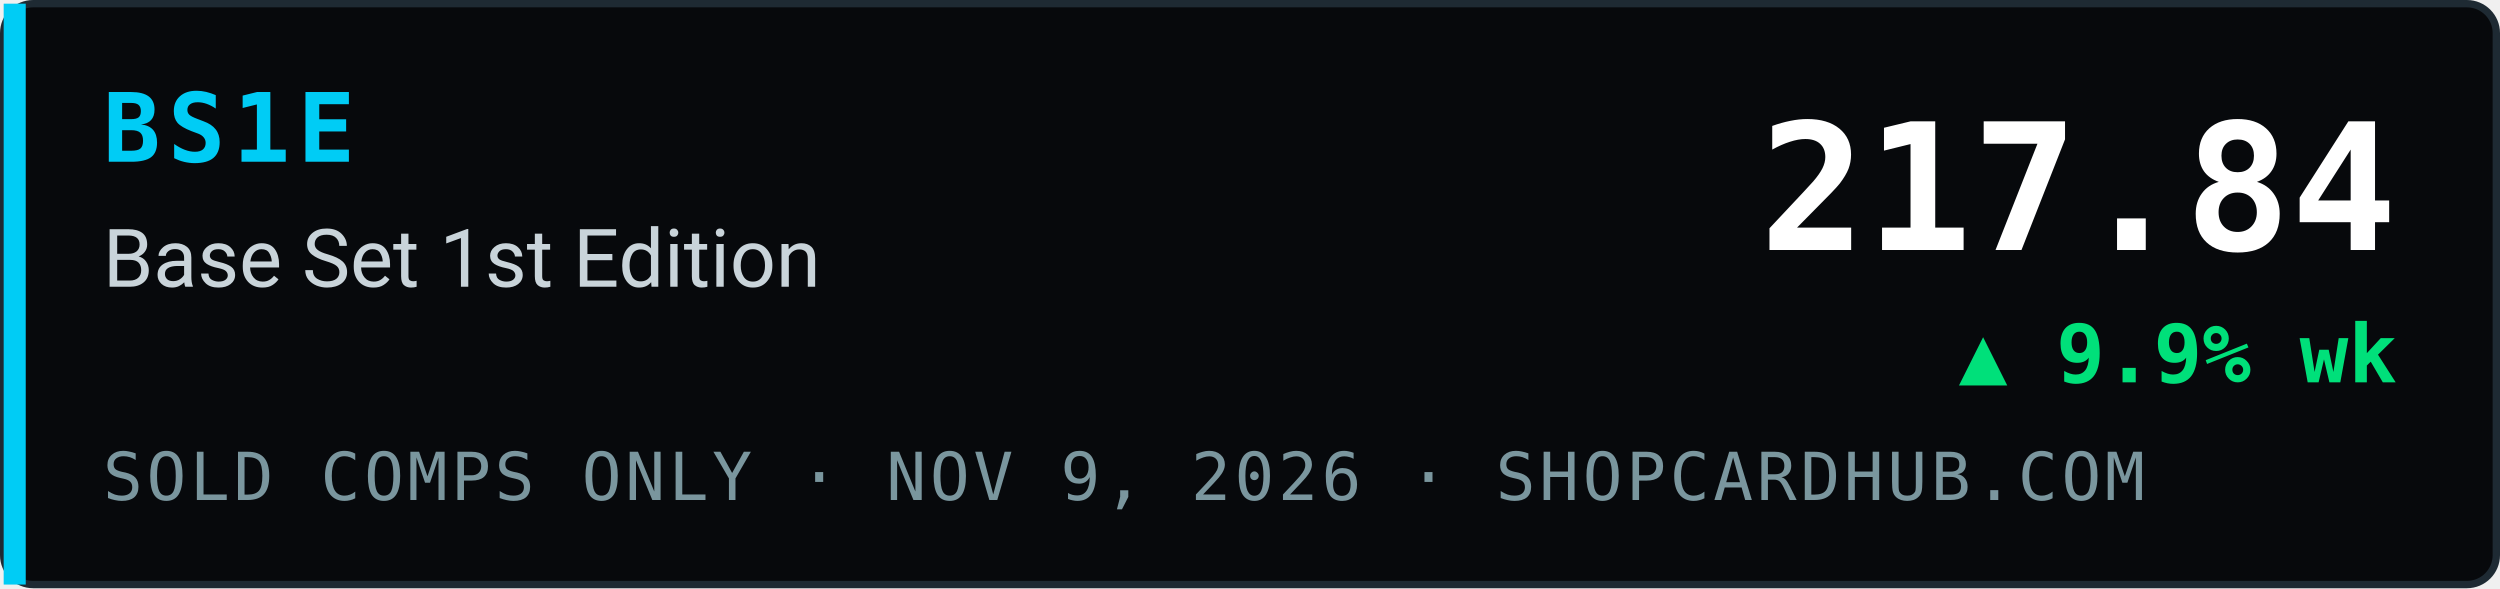
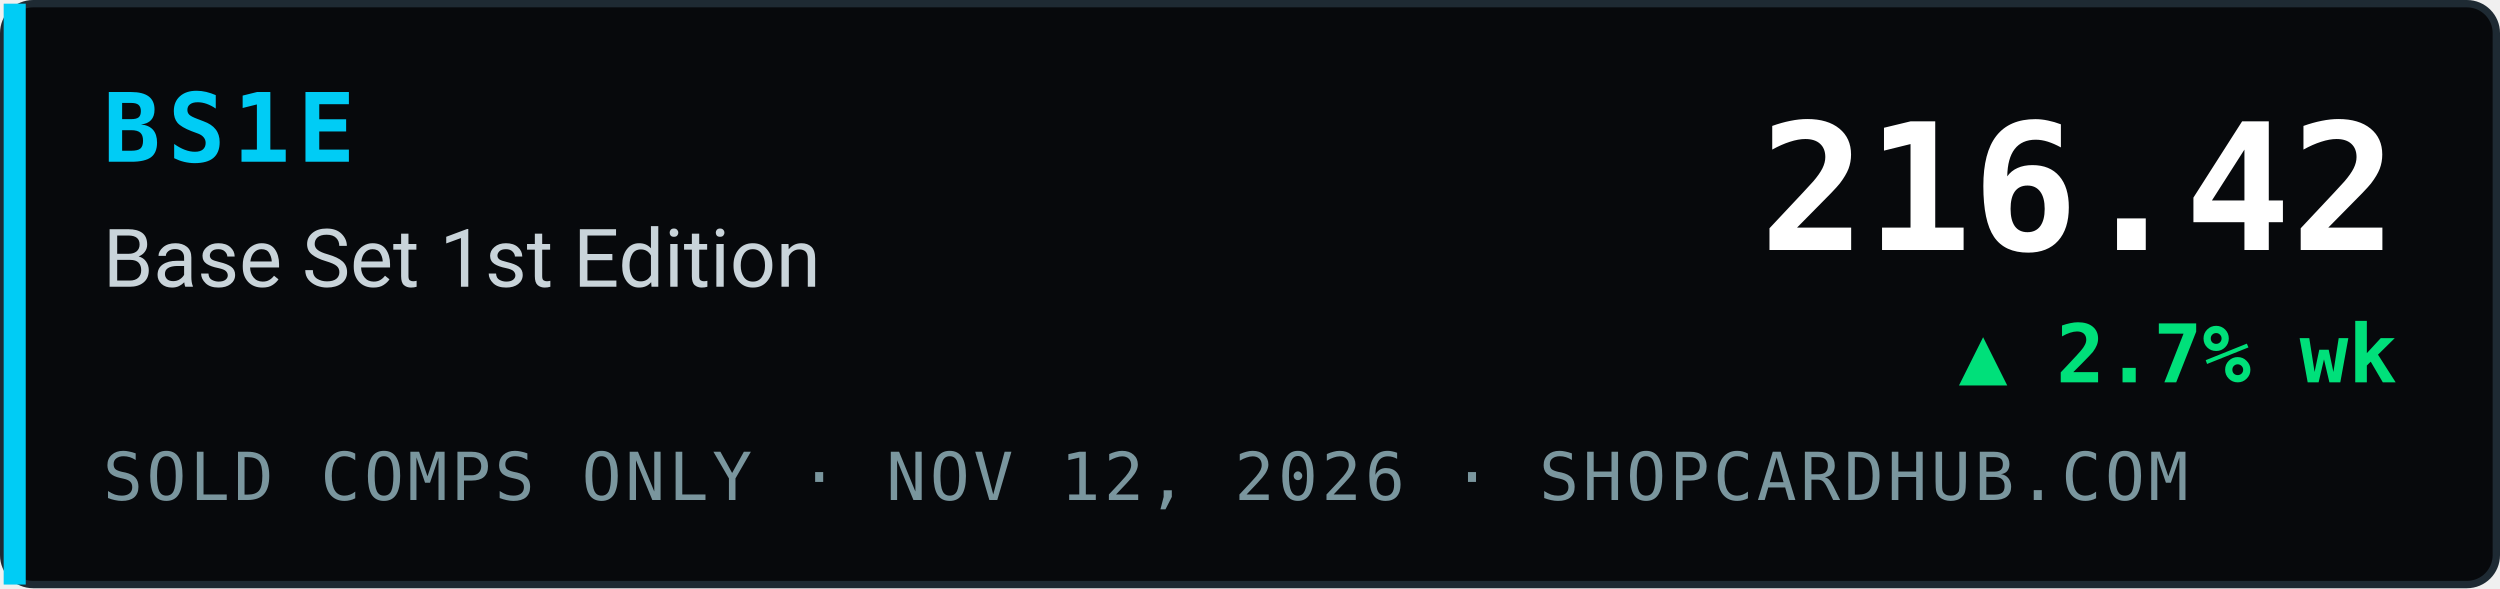
- <svg xmlns="http://www.w3.org/2000/svg" width="340" height="80" viewBox="0 0 340 80" role="img" aria-label="BS1E Base Set 1st Edition index 217.84, ▲ 9.9% wk, sold comps only, ShopCardHub">
+ <svg xmlns="http://www.w3.org/2000/svg" width="340" height="80" viewBox="0 0 340 80" role="img" aria-label="BS1E Base Set 1st Edition index 216.42, ▲ 2.7% wk, sold comps only, ShopCardHub">
  <rect x="0.5" y="0.5" width="339" height="79" rx="4" fill="#07090c" stroke="#1e2a33" />
  <rect x="0.5" y="0.5" width="3" height="79" fill="#00ccf5" />
  <text x="14" y="22" font-family="ui-monospace,SFMono-Regular,Menlo,Consolas,monospace" font-size="13" font-weight="700" fill="#00ccf5" letter-spacing="1">BS1E</text>
  <text x="14" y="39" font-family="system-ui,-apple-system,Segoe UI,Roboto,Helvetica,Arial,sans-serif" font-size="11" fill="#c9d4da">Base Set 1st Edition</text>
-   <text x="14" y="68" font-family="ui-monospace,SFMono-Regular,Menlo,Consolas,monospace" font-size="9" fill="#7a969e" letter-spacing="0.5">SOLD COMPS ONLY · NOV 9, 2026 · SHOPCARDHUB.COM</text>
-   <text x="326" y="34" text-anchor="end" font-family="ui-monospace,SFMono-Regular,Menlo,Consolas,monospace" font-size="24" font-weight="700" fill="#ffffff">217.84</text>
-   <text x="326" y="52" text-anchor="end" font-family="ui-monospace,SFMono-Regular,Menlo,Consolas,monospace" font-size="11" font-weight="700" fill="#00e07a">▲ 9.9% wk</text>
+   <text x="14" y="68" font-family="ui-monospace,SFMono-Regular,Menlo,Consolas,monospace" font-size="9" fill="#7a969e" letter-spacing="0.5">SOLD COMPS ONLY · NOV 12, 2026 · SHOPCARDHUB.COM</text>
+   <text x="326" y="34" text-anchor="end" font-family="ui-monospace,SFMono-Regular,Menlo,Consolas,monospace" font-size="24" font-weight="700" fill="#ffffff">216.42</text>
+   <text x="326" y="52" text-anchor="end" font-family="ui-monospace,SFMono-Regular,Menlo,Consolas,monospace" font-size="11" font-weight="700" fill="#00e07a">▲ 2.7% wk</text>
</svg>
